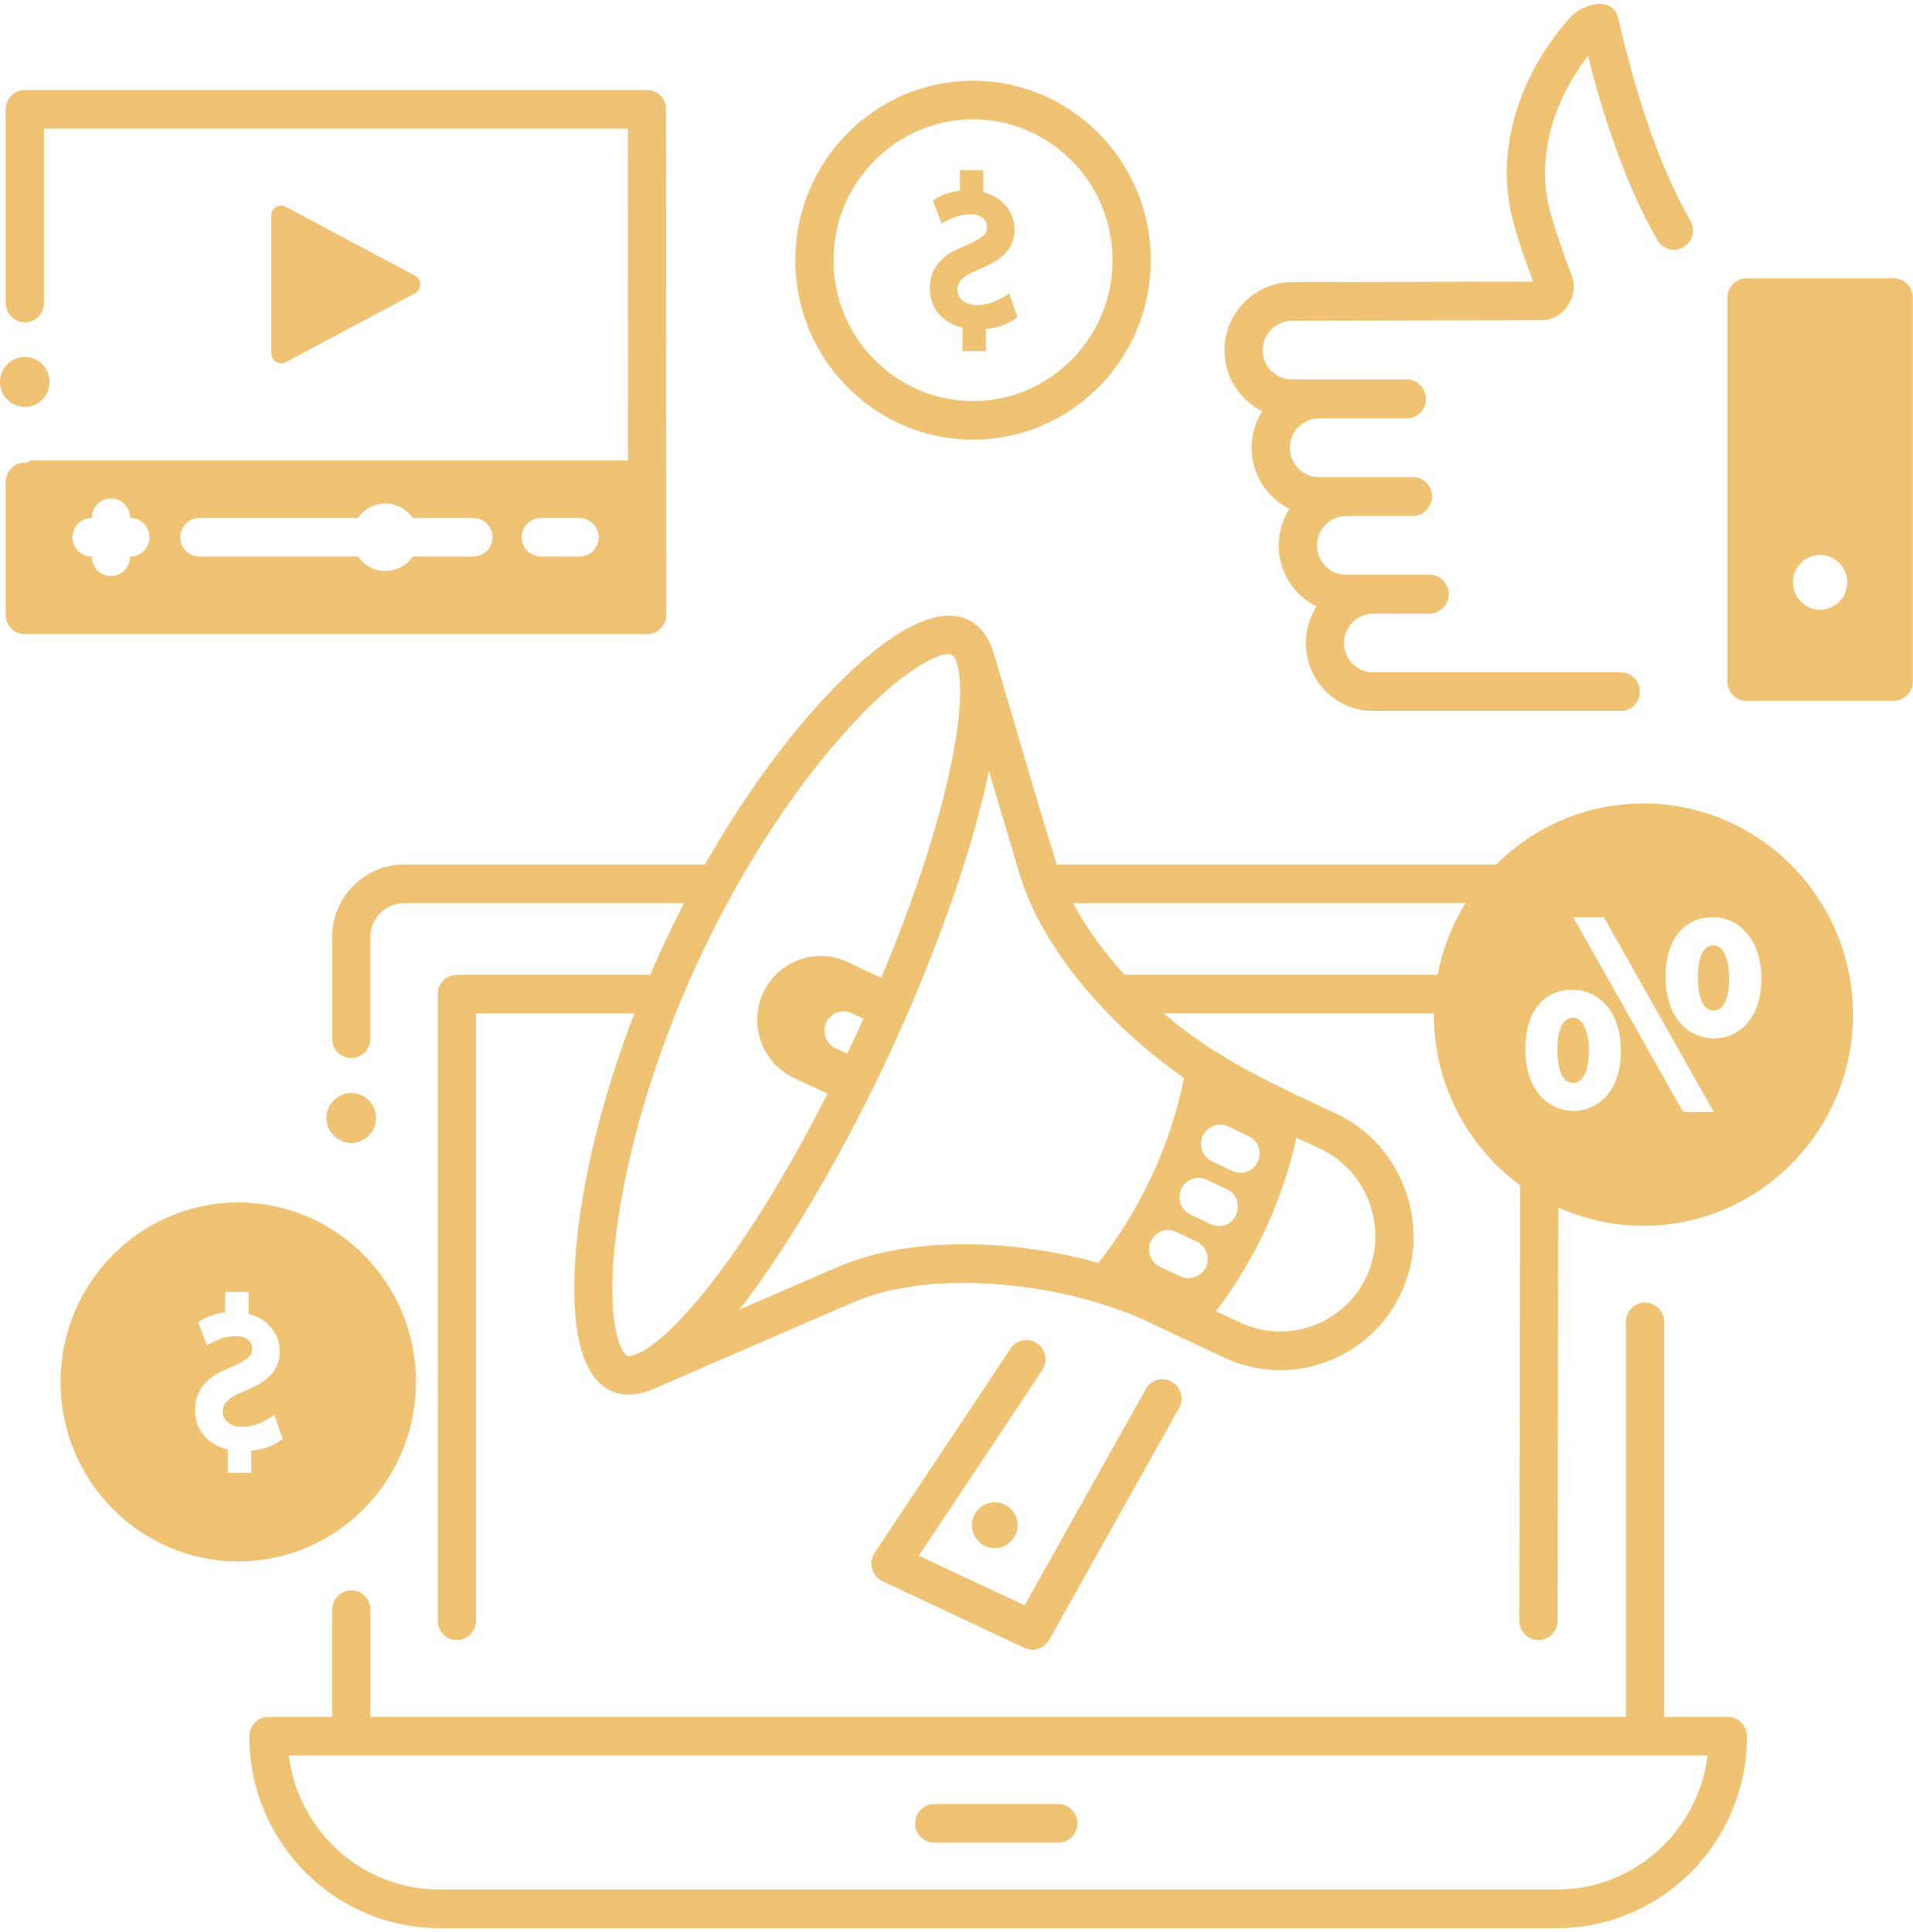
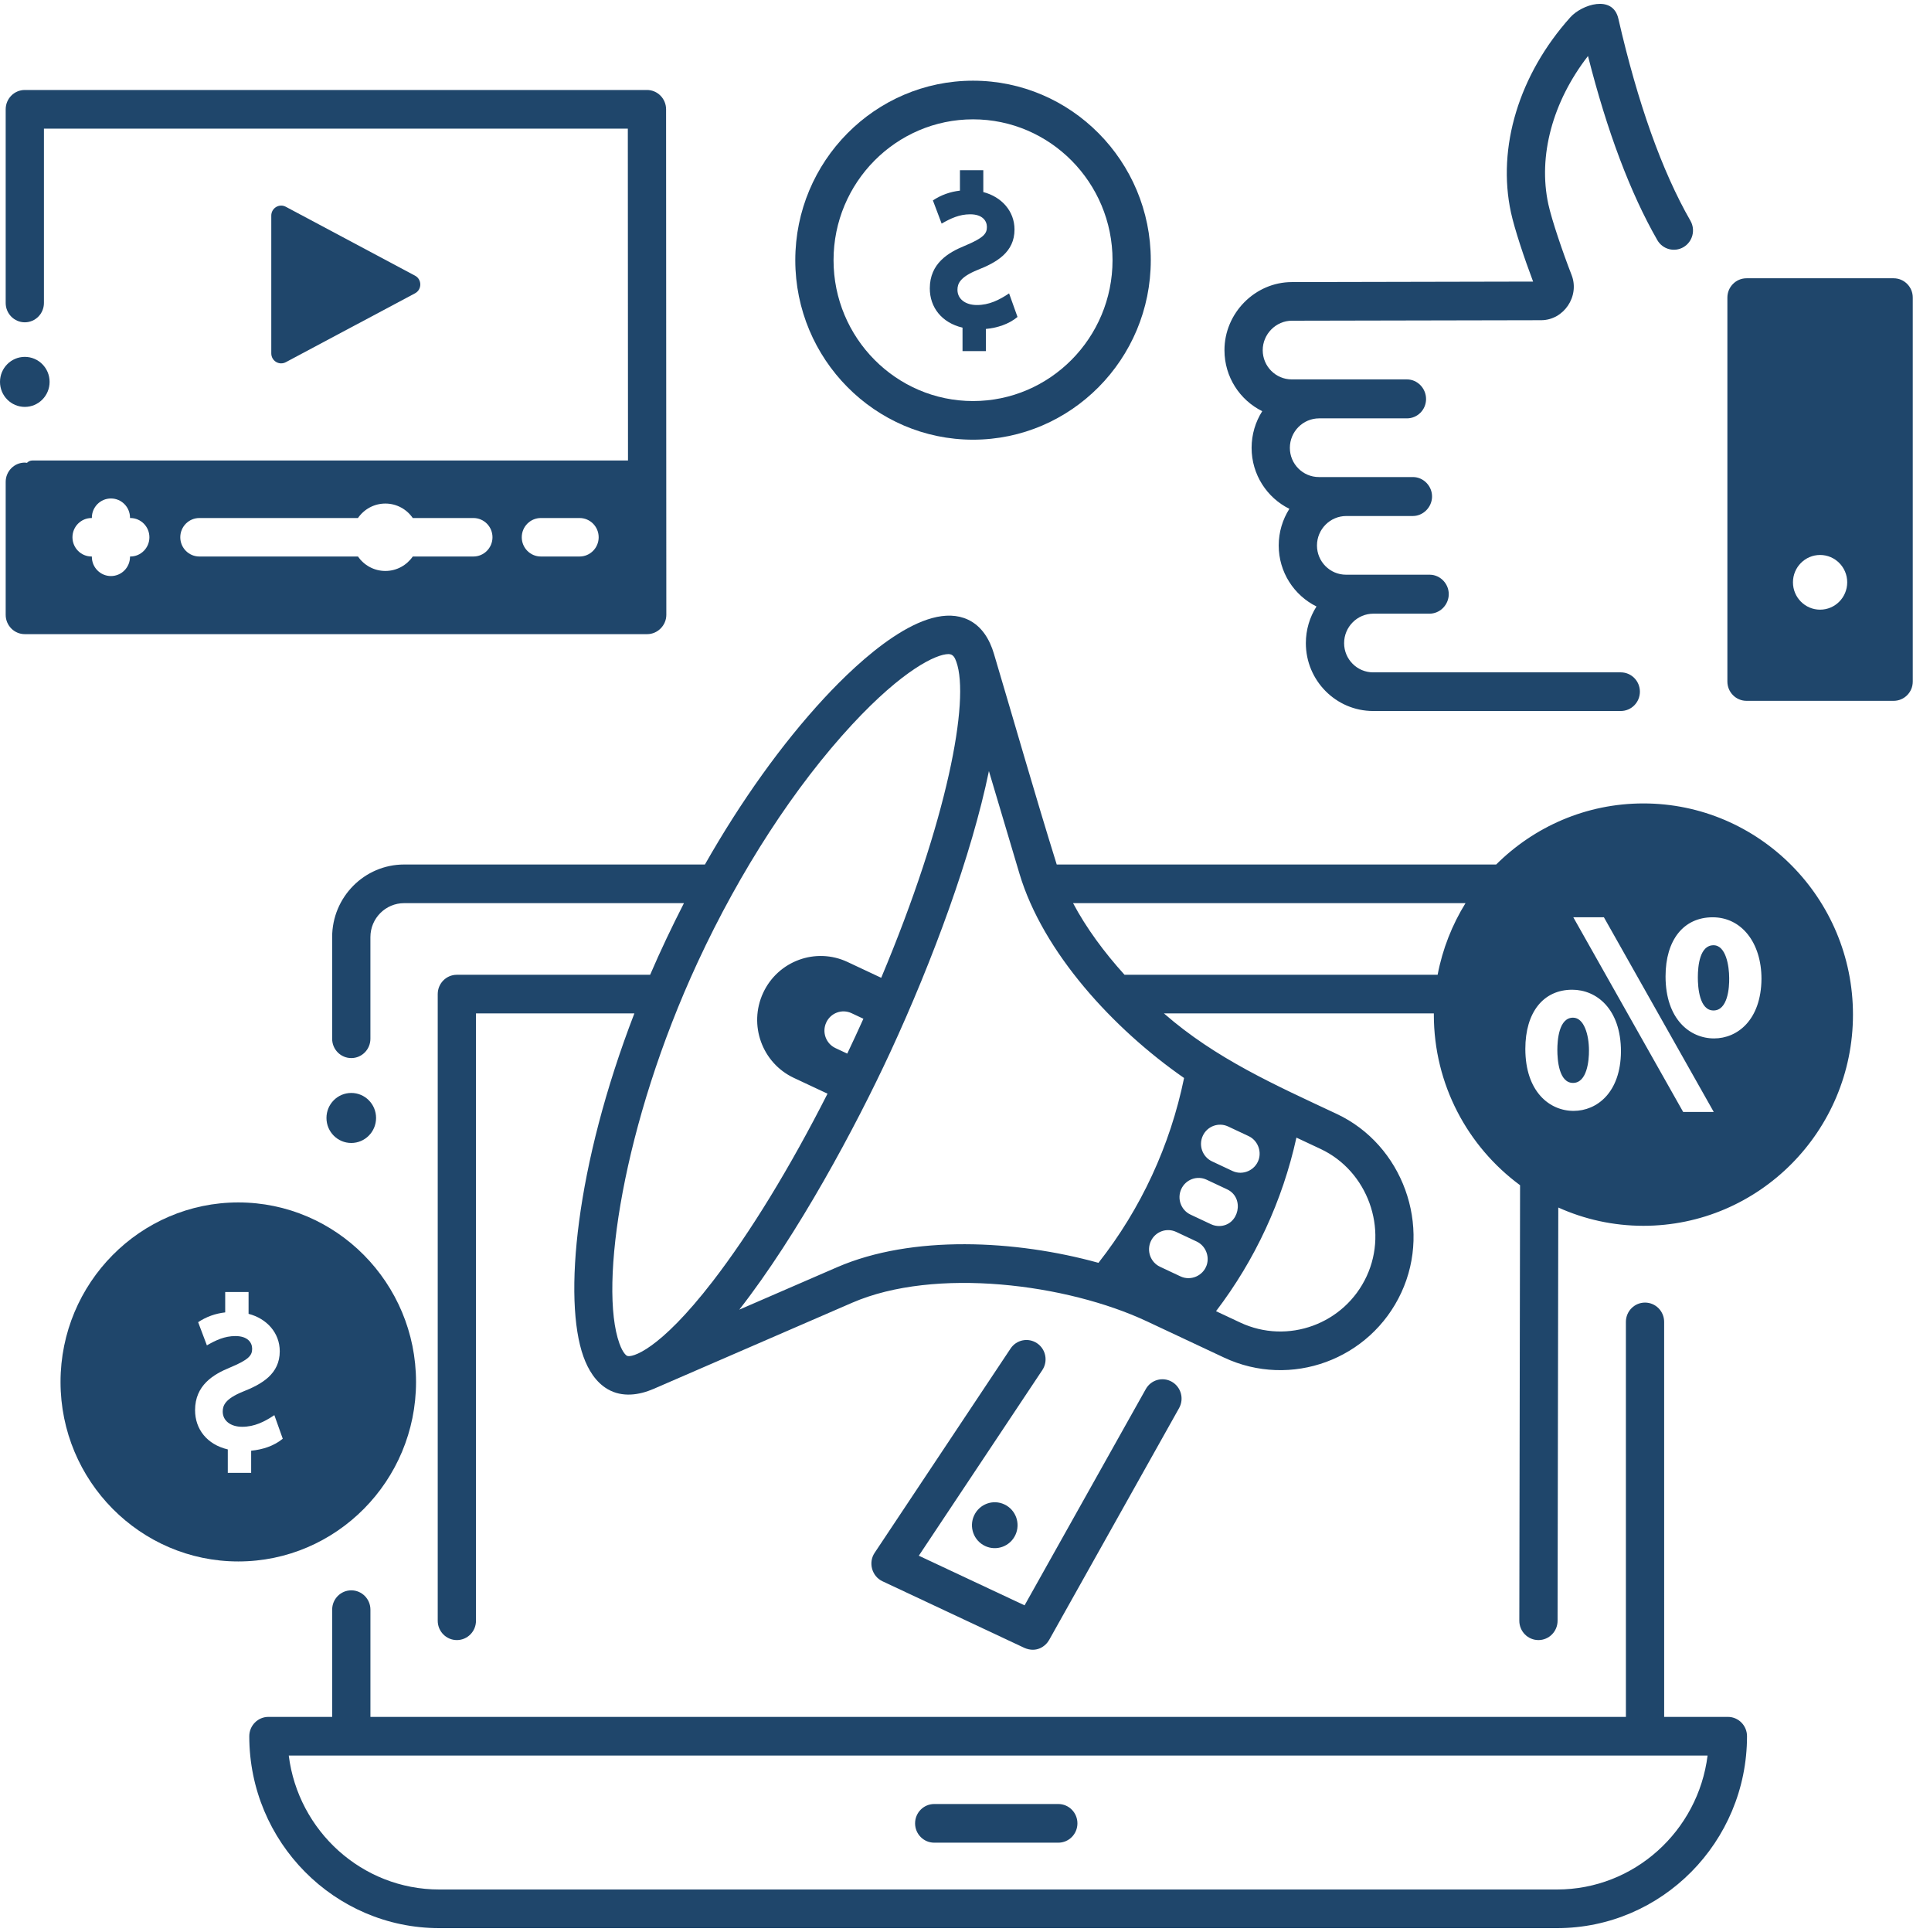
<svg xmlns="http://www.w3.org/2000/svg" width="102" height="103" viewBox="0 0 102 103" fill="none">
-   <path d="M12.707 64.105C17.933 64.105 22.185 68.398 22.185 73.675C22.185 78.952 17.933 83.245 12.707 83.245C7.48 83.245 3.228 78.952 3.228 73.675C3.228 68.398 7.48 64.105 12.707 64.105ZM12.147 77.272V78.522H13.393V77.341C13.996 77.283 14.606 77.093 15.078 76.702L14.63 75.445C14.102 75.799 13.566 76.066 12.913 76.066C12.294 76.066 11.877 75.74 11.877 75.256C11.877 74.932 12.005 74.579 12.946 74.195C13.971 73.791 14.918 73.249 14.918 72.039C14.918 71.057 14.223 70.294 13.255 70.044V68.88H12.009V69.967C11.489 70.026 11.001 70.198 10.566 70.489L11.032 71.725C11.517 71.447 11.977 71.229 12.553 71.229C13.212 71.229 13.446 71.579 13.446 71.906C13.446 72.259 13.274 72.488 12.253 72.912C11.385 73.268 10.402 73.848 10.402 75.179C10.402 76.193 11.04 77.011 12.147 77.272Z" fill="#F0C374" />
-   <path d="M51.888 23.441C57.114 23.441 61.366 19.148 61.366 13.871C61.366 8.595 57.114 4.302 51.888 4.302C46.661 4.302 42.409 8.595 42.409 13.871C42.409 19.148 46.661 23.441 51.888 23.441ZM51.888 6.362C55.989 6.362 59.326 9.73 59.326 13.871C59.326 18.012 55.989 21.381 51.888 21.381C47.786 21.381 44.449 18.012 44.449 13.871C44.449 9.73 47.786 6.362 51.888 6.362Z" fill="#F0C374" />
-   <path d="M51.434 13.109C52.455 12.684 52.627 12.455 52.627 12.102C52.627 11.775 52.392 11.425 51.734 11.425C51.158 11.425 50.697 11.643 50.213 11.921L49.747 10.685C50.182 10.395 50.67 10.222 51.189 10.163V9.076H52.435V10.24C53.404 10.491 54.099 11.253 54.099 12.235C54.099 13.446 53.152 13.988 52.127 14.392C51.185 14.775 51.057 15.128 51.057 15.452C51.057 15.936 51.475 16.262 52.094 16.262C52.746 16.262 53.282 15.995 53.81 15.641L54.259 16.898C53.787 17.289 53.176 17.479 52.573 17.537V18.719H51.327V17.468C50.22 17.207 49.582 16.389 49.582 15.375C49.582 14.044 50.566 13.465 51.434 13.109Z" fill="#F0C374" />
-   <path d="M49.817 98.238H56.434C56.998 98.238 57.454 97.777 57.454 97.208C57.454 96.639 56.998 96.177 56.434 96.177H49.817C49.254 96.177 48.797 96.639 48.797 97.208C48.797 97.777 49.254 98.238 49.817 98.238Z" fill="#F0C374" />
-   <path d="M51.944 80.796C52.227 80.183 52.951 79.918 53.559 80.204C54.168 80.489 54.431 81.217 54.148 81.83C53.864 82.442 53.14 82.707 52.532 82.422C51.923 82.136 51.66 81.408 51.944 80.796Z" fill="#F0C374" />
-   <path d="M55.947 87.428L62.875 75.07C63.153 74.575 62.98 73.947 62.49 73.666C61.999 73.385 61.377 73.56 61.1 74.055L54.636 85.585L48.996 82.939L55.582 73.043C55.896 72.571 55.772 71.931 55.304 71.614C54.837 71.297 54.203 71.422 53.889 71.894L46.637 82.79C46.292 83.308 46.494 84.036 47.054 84.299L54.63 87.855C55.278 88.134 55.761 87.761 55.947 87.428Z" fill="#F0C374" />
-   <path d="M83.882 54.255C84.466 54.255 84.732 55.16 84.732 56.001C84.738 56.529 84.632 57.733 83.882 57.733C83.127 57.733 83.046 56.502 83.046 55.973C83.046 55.456 83.127 54.255 83.882 54.255Z" fill="#F0C374" />
-   <path d="M14.313 91.532H17.713L17.713 85.815C17.713 85.246 18.169 84.785 18.733 84.785C18.733 84.785 18.733 84.785 18.733 84.785C19.296 84.785 19.753 85.246 19.753 85.815L19.753 91.532H86.702L86.701 70.474C86.701 69.905 87.157 69.444 87.721 69.444C88.284 69.444 88.741 69.905 88.741 70.474L88.742 91.532H92.141C92.704 91.532 93.16 91.994 93.16 92.563C93.16 98.204 88.616 102.794 83.029 102.794H23.424C17.838 102.794 13.293 98.204 13.293 92.563C13.293 91.994 13.75 91.532 14.313 91.532ZM23.424 100.734H83.029C87.145 100.734 90.553 97.614 91.057 93.593H15.398C15.901 97.614 19.309 100.734 23.424 100.734Z" fill="#F0C374" />
-   <path d="M21.551 46.089H37.59C39.509 42.711 41.696 39.651 43.953 37.216C45.83 35.192 49.322 31.956 51.62 33.036C52.361 33.384 52.779 34.099 53.004 34.862C54.119 38.604 55.189 42.362 56.35 46.089H79.784C81.804 44.077 84.578 42.833 87.635 42.833C93.797 42.833 98.81 47.883 98.81 54.092C98.81 60.3 93.797 65.351 87.635 65.351C86.019 65.351 84.484 65.001 83.096 64.376L83.058 86.409C83.057 86.977 82.601 87.437 82.038 87.437H82.036C81.473 87.436 81.017 86.974 81.018 86.405L81.058 63.193C81.052 63.188 81.049 63.183 81.046 63.178C78.268 61.127 76.46 57.819 76.46 54.092C76.46 54.071 76.46 54.05 76.46 54.028H62.068C64.83 56.444 68.016 57.853 71.284 59.387C74.791 61.033 76.371 65.361 74.726 68.91C73.069 72.49 68.828 74.045 65.273 72.376L61.154 70.442C56.906 68.449 49.867 67.533 45.441 69.453L34.854 74.045C34.075 74.382 33.182 74.507 32.416 74.067C31.767 73.695 31.363 73.021 31.114 72.33C30.02 69.296 30.691 62.159 33.828 54.028H25.382V86.407C25.382 86.976 24.925 87.437 24.362 87.437C23.798 87.437 23.342 86.976 23.342 86.407V52.998C23.342 52.429 23.798 51.968 24.362 51.968H34.669C35.225 50.673 35.831 49.403 36.472 48.149H21.551C20.559 48.149 19.752 48.961 19.752 49.959L19.752 55.379C19.752 55.947 19.296 56.409 18.733 56.409C18.169 56.409 17.712 55.948 17.712 55.379L17.712 49.96C17.712 47.825 19.434 46.089 21.551 46.089ZM93.931 52.185C93.931 50.252 92.862 48.903 91.33 48.903C89.779 48.903 88.816 50.11 88.816 52.053C88.816 54.338 90.115 55.361 91.402 55.361C92.648 55.361 93.913 54.379 93.931 52.185ZM89.755 59.281H91.386L85.529 48.903H83.897L89.755 59.281ZM83.91 59.224C85.157 59.224 86.422 58.246 86.438 56.061C86.438 53.784 85.132 52.765 83.838 52.765C82.296 52.765 81.339 53.972 81.339 55.916C81.339 58.201 82.63 59.224 83.91 59.224ZM76.662 51.968C76.924 50.59 77.436 49.3 78.149 48.149H57.221C57.922 49.468 58.875 50.764 59.966 51.968H76.662ZM66.583 60.569L65.491 60.056C64.982 59.818 64.376 60.039 64.139 60.553C63.902 61.067 64.123 61.677 64.632 61.916L65.724 62.429C66.266 62.683 66.925 62.398 67.118 61.828C67.282 61.338 67.047 60.786 66.583 60.569ZM66.132 70.507C68.67 71.698 71.696 70.59 72.878 68.037C74.05 65.508 72.922 62.428 70.424 61.255L69.132 60.649C68.392 64.011 66.928 67.171 64.845 69.903L66.132 70.507ZM65.006 65.363C66.07 65.363 66.398 63.858 65.436 63.407L64.344 62.894C63.835 62.655 63.229 62.877 62.992 63.391C62.755 63.905 62.976 64.515 63.485 64.754L64.577 65.267C64.716 65.332 64.862 65.363 65.006 65.363ZM61.861 67.536L62.953 68.049C63.495 68.303 64.154 68.019 64.347 67.448C64.511 66.958 64.276 66.406 63.812 66.189L62.72 65.676C62.211 65.438 61.605 65.659 61.368 66.173C61.131 66.687 61.351 67.297 61.861 67.536ZM44.636 67.56C48.636 65.825 54.16 66.101 58.576 67.325C60.84 64.444 62.403 61.069 63.141 57.471C59.371 54.852 55.612 50.77 54.361 46.571L52.734 41.108C51.813 45.572 49.751 51.181 47.465 56.115C45.63 60.075 42.537 65.837 39.423 69.821L44.636 67.56ZM44.551 55.876L45.18 56.171C45.473 55.555 45.761 54.935 46.041 54.312L45.41 54.016C44.901 53.776 44.296 53.999 44.059 54.513C43.821 55.027 44.042 55.637 44.551 55.876ZM33.031 71.625C33.227 72.171 33.417 72.273 33.438 72.283C33.669 72.394 35.129 72.04 38.006 68.311C40.009 65.715 42.134 62.235 44.128 58.307L42.332 57.465C40.637 56.669 39.904 54.641 40.694 52.934C41.485 51.228 43.5 50.49 45.195 51.286L46.991 52.129C50.525 43.724 51.729 37.312 50.996 35.28C50.918 35.064 50.83 34.871 50.577 34.871C49.928 34.871 48.155 35.699 45.442 38.624C42.392 41.914 39.466 46.415 37.204 51.299C33.209 59.922 31.927 68.564 33.031 71.625Z" fill="#F0C374" />
-   <path d="M91.373 50.393C92.033 50.393 92.209 51.49 92.209 52.139C92.221 52.661 92.131 53.871 91.373 53.871C90.62 53.871 90.538 52.64 90.538 52.11C90.538 51.469 90.647 50.393 91.373 50.393Z" fill="#F0C374" />
-   <path d="M18.732 60.935C18.001 60.935 17.409 60.338 17.409 59.601C17.409 58.865 18.001 58.268 18.732 58.268C19.462 58.268 20.054 58.865 20.054 59.601C20.054 60.338 19.462 60.935 18.732 60.935Z" fill="#F0C374" />
-   <path d="M15.24 19.31L22.131 15.637C22.506 15.438 22.506 14.896 22.131 14.696L15.24 11.023C14.889 10.836 14.466 11.093 14.466 11.494V18.84C14.466 19.241 14.889 19.497 15.24 19.31Z" fill="#F0C374" />
-   <path d="M1.323 17.183C0.759 17.183 0.303 16.721 0.303 16.152V5.828C0.303 5.259 0.759 4.797 1.323 4.797H34.499C35.062 4.797 35.518 5.258 35.519 5.827L35.532 32.777C35.533 33.338 35.068 33.808 34.512 33.808H1.323C0.759 33.808 0.303 33.346 0.303 32.778V25.692C0.303 25.123 0.759 24.662 1.323 24.662C1.363 24.662 1.4 24.67 1.439 24.674C1.512 24.598 1.615 24.55 1.73 24.55H33.488L33.479 6.857H2.343V16.152C2.343 16.721 1.886 17.183 1.323 17.183ZM6.95 27.617H6.933V27.601C6.933 27.034 6.478 26.575 5.916 26.575C5.354 26.575 4.898 27.034 4.898 27.601V27.617H4.882C4.32 27.617 3.864 28.076 3.864 28.643C3.864 29.209 4.32 29.669 4.882 29.669H4.898V29.685C4.898 30.252 5.354 30.711 5.916 30.711C6.478 30.711 6.933 30.252 6.933 29.685V29.669H6.95C7.512 29.669 7.967 29.209 7.967 28.643C7.967 28.076 7.512 27.617 6.95 27.617ZM25.244 27.617H22.011C21.689 27.151 21.155 26.846 20.55 26.846C19.944 26.846 19.41 27.151 19.088 27.617H10.631C10.069 27.617 9.614 28.076 9.614 28.643C9.614 29.209 10.069 29.669 10.631 29.669H19.088C19.41 30.134 19.944 30.439 20.55 30.439C21.155 30.439 21.689 30.134 22.011 29.669H25.244C25.806 29.669 26.262 29.209 26.262 28.643C26.262 28.076 25.806 27.617 25.244 27.617ZM30.906 27.617H28.841C28.279 27.617 27.823 28.076 27.823 28.643C27.823 29.209 28.279 29.669 28.841 29.669H30.906C31.468 29.669 31.924 29.209 31.924 28.643C31.924 28.076 31.468 27.617 30.906 27.617Z" fill="#F0C374" />
-   <path d="M1.323 21.693C0.592 21.693 7.86781e-06 21.096 7.86781e-06 20.359C7.86781e-06 19.623 0.592 19.026 1.323 19.026C2.053 19.026 2.645 19.623 2.645 20.359C2.645 21.096 2.053 21.693 1.323 21.693Z" fill="#F0C374" />
-   <path d="M73.222 37.905H86.428C86.992 37.905 87.448 37.444 87.448 36.875C87.448 36.306 86.992 35.845 86.428 35.845H73.222C72.369 35.845 71.675 35.146 71.675 34.288C71.675 33.421 72.376 32.716 73.238 32.716H76.231C76.751 32.716 77.192 32.306 77.249 31.786C77.316 31.183 76.837 30.639 76.236 30.639H71.775C70.922 30.639 70.228 29.941 70.228 29.083C70.228 28.215 70.93 27.51 71.791 27.51H75.338C75.886 27.51 76.345 27.053 76.364 26.502C76.384 25.928 75.916 25.433 75.347 25.433H70.329C69.476 25.433 68.782 24.735 68.782 23.877C68.782 23.01 69.483 22.304 70.345 22.304H75.025C75.588 22.304 76.045 21.843 76.045 21.274C76.045 20.705 75.588 20.227 75.025 20.227H68.882C68.029 20.227 67.335 19.529 67.335 18.671C67.333 17.813 68.041 17.098 68.89 17.098L82.186 17.071C83.39 17.067 84.247 15.796 83.806 14.661C83.34 13.468 82.749 11.73 82.566 10.889C82.007 8.313 82.795 5.415 84.68 2.986C85.696 6.995 86.937 10.292 88.377 12.801C88.66 13.293 89.283 13.461 89.772 13.176C90.259 12.891 90.425 12.26 90.142 11.768C88.625 9.125 87.332 5.499 86.299 0.993C86.002 -0.302 84.35 0.239 83.738 0.922C81.003 3.969 79.82 7.86 80.573 11.331C80.766 12.219 81.286 13.775 81.753 15.012L68.888 15.039C66.927 15.039 65.289 16.694 65.295 18.675C65.295 20.098 66.118 21.333 67.309 21.921C66.95 22.486 66.742 23.157 66.742 23.877C66.742 25.302 67.564 26.538 68.756 27.127C68.397 27.692 68.188 28.363 68.188 29.082C68.188 30.508 69.011 31.744 70.202 32.333C69.843 32.898 69.635 33.569 69.635 34.288C69.635 36.283 71.244 37.905 73.222 37.905Z" fill="#F0C374" />
-   <path d="M93.133 14.836H100.98C101.543 14.836 102 15.297 102 15.866V36.333C102 36.902 101.543 37.363 100.98 37.363H93.133C92.57 37.363 92.113 36.902 92.113 36.333V15.866C92.113 15.297 92.57 14.836 93.133 14.836ZM98.503 31.045C98.503 30.24 97.855 29.587 97.057 29.587C96.258 29.587 95.61 30.24 95.61 31.045C95.61 31.85 96.258 32.503 97.057 32.503C97.855 32.503 98.503 31.85 98.503 31.045Z" fill="#F0C374" />
+   <g clip-path="url(#clip0_1_891)">
+     <path d="M12.707 64.105C17.933 64.105 22.185 68.398 22.185 73.675C22.185 78.952 17.933 83.245 12.707 83.245C7.48 83.245 3.228 78.952 3.228 73.675C3.228 68.398 7.48 64.105 12.707 64.105ZM12.147 77.272V78.522H13.393V77.341C13.996 77.283 14.606 77.093 15.078 76.702L14.63 75.445C14.102 75.799 13.566 76.066 12.913 76.066C12.294 76.066 11.877 75.74 11.877 75.256C11.877 74.932 12.005 74.579 12.946 74.195C13.971 73.791 14.918 73.249 14.918 72.039C14.918 71.057 14.223 70.294 13.255 70.044V68.88H12.009V69.967C11.489 70.026 11.001 70.198 10.566 70.489L11.032 71.725C11.517 71.447 11.977 71.229 12.553 71.229C13.212 71.229 13.446 71.579 13.446 71.906C13.446 72.259 13.274 72.488 12.253 72.912C11.385 73.268 10.402 73.848 10.402 75.179C10.402 76.193 11.04 77.011 12.147 77.272Z" fill="#1F466B" />
+     <path d="M51.888 23.441C57.114 23.441 61.366 19.148 61.366 13.871C61.366 8.595 57.114 4.302 51.888 4.302C46.661 4.302 42.409 8.595 42.409 13.871C42.409 19.148 46.661 23.441 51.888 23.441ZM51.888 6.362C55.989 6.362 59.326 9.73 59.326 13.871C59.326 18.012 55.989 21.381 51.888 21.381C47.786 21.381 44.449 18.012 44.449 13.871C44.449 9.73 47.786 6.362 51.888 6.362Z" fill="#1F466B" />
+     <path d="M51.434 13.109C52.455 12.684 52.627 12.455 52.627 12.102C52.627 11.775 52.392 11.425 51.734 11.425C51.158 11.425 50.697 11.643 50.213 11.921L49.747 10.685C50.182 10.395 50.67 10.222 51.189 10.163V9.076H52.435V10.24C53.404 10.491 54.099 11.253 54.099 12.235C54.099 13.446 53.152 13.988 52.127 14.392C51.185 14.775 51.057 15.128 51.057 15.452C51.057 15.936 51.475 16.262 52.094 16.262C52.746 16.262 53.282 15.995 53.81 15.641L54.259 16.898C53.787 17.289 53.176 17.479 52.573 17.537V18.719H51.327V17.468C50.22 17.207 49.582 16.389 49.582 15.375C49.582 14.044 50.566 13.465 51.434 13.109Z" fill="#1F466B" />
+     <path d="M49.817 98.238H56.434C56.998 98.238 57.454 97.777 57.454 97.208C57.454 96.639 56.998 96.177 56.434 96.177H49.817C49.254 96.177 48.797 96.639 48.797 97.208C48.797 97.777 49.254 98.238 49.817 98.238Z" fill="#1F466B" />
+     <path d="M51.944 80.796C52.227 80.183 52.951 79.918 53.559 80.204C54.168 80.489 54.431 81.217 54.148 81.83C53.864 82.442 53.14 82.707 52.532 82.422C51.923 82.136 51.66 81.408 51.944 80.796Z" fill="#1F466B" />
+     <path d="M55.947 87.428L62.875 75.07C63.153 74.575 62.98 73.947 62.49 73.666C61.999 73.385 61.377 73.56 61.1 74.055L54.636 85.585L48.996 82.939L55.582 73.043C55.896 72.571 55.772 71.931 55.304 71.614C54.837 71.297 54.203 71.422 53.889 71.894L46.637 82.79C46.292 83.308 46.494 84.036 47.054 84.299L54.63 87.855C55.278 88.134 55.761 87.761 55.947 87.428Z" fill="#1F466B" />
+     <path d="M83.882 54.255C84.466 54.255 84.732 55.16 84.732 56.001C84.738 56.529 84.632 57.733 83.882 57.733C83.127 57.733 83.046 56.502 83.046 55.973C83.046 55.456 83.127 54.255 83.882 54.255Z" fill="#1F466B" />
+     <path d="M14.313 91.532H17.713L17.713 85.815C17.713 85.246 18.169 84.785 18.733 84.785C18.733 84.785 18.733 84.785 18.733 84.785C19.296 84.785 19.753 85.246 19.753 85.815L19.753 91.532H86.702L86.701 70.474C86.701 69.905 87.157 69.444 87.721 69.444C88.284 69.444 88.741 69.905 88.741 70.474L88.742 91.532H92.141C92.704 91.532 93.16 91.994 93.16 92.563C93.16 98.204 88.616 102.794 83.029 102.794H23.424C17.838 102.794 13.293 98.204 13.293 92.563C13.293 91.994 13.75 91.532 14.313 91.532ZM23.424 100.734H83.029C87.145 100.734 90.553 97.614 91.057 93.593H15.398C15.901 97.614 19.309 100.734 23.424 100.734Z" fill="#1F466B" />
+     <path d="M21.551 46.089H37.59C39.509 42.711 41.696 39.651 43.953 37.216C45.83 35.192 49.322 31.956 51.62 33.036C52.361 33.384 52.779 34.099 53.004 34.862C54.118 38.604 55.189 42.362 56.35 46.089H79.784C81.804 44.077 84.578 42.833 87.635 42.833C93.797 42.833 98.81 47.883 98.81 54.092C98.81 60.3 93.797 65.351 87.635 65.351C86.019 65.351 84.484 65.001 83.096 64.376L83.058 86.409C83.057 86.977 82.601 87.437 82.038 87.437H82.036C81.473 87.436 81.017 86.974 81.018 86.405L81.058 63.193C81.052 63.188 81.049 63.183 81.046 63.178C78.268 61.127 76.46 57.819 76.46 54.092C76.46 54.071 76.46 54.05 76.46 54.028H62.068C64.83 56.444 68.016 57.853 71.284 59.387C74.791 61.033 76.371 65.361 74.726 68.91C73.069 72.49 68.828 74.045 65.273 72.376L61.154 70.442C56.906 68.449 49.867 67.533 45.441 69.453L34.854 74.045C34.075 74.382 33.182 74.507 32.416 74.067C31.767 73.695 31.363 73.021 31.114 72.33C30.02 69.296 30.691 62.159 33.828 54.028H25.382V86.407C25.382 86.976 24.925 87.437 24.362 87.437C23.798 87.437 23.342 86.976 23.342 86.407V52.998C23.342 52.429 23.798 51.968 24.362 51.968H34.669C35.225 50.673 35.831 49.403 36.472 48.149H21.551C20.559 48.149 19.752 48.961 19.752 49.959L19.752 55.379C19.752 55.947 19.296 56.409 18.733 56.409C18.169 56.409 17.712 55.948 17.712 55.379L17.712 49.96C17.712 47.825 19.434 46.089 21.551 46.089ZM93.931 52.185C93.931 50.252 92.862 48.903 91.33 48.903C89.779 48.903 88.816 50.11 88.816 52.053C88.816 54.338 90.115 55.361 91.402 55.361C92.648 55.361 93.913 54.379 93.931 52.185ZM89.755 59.281H91.386L85.529 48.903H83.897L89.755 59.281ZM83.91 59.224C85.157 59.224 86.422 58.246 86.438 56.061C86.438 53.784 85.132 52.765 83.838 52.765C82.296 52.765 81.339 53.972 81.339 55.916C81.339 58.201 82.63 59.224 83.91 59.224ZM76.662 51.968C76.924 50.59 77.436 49.3 78.149 48.149H57.221C57.922 49.468 58.875 50.764 59.966 51.968H76.662ZM66.583 60.569L65.491 60.056C64.982 59.818 64.376 60.039 64.139 60.553C63.902 61.067 64.123 61.677 64.632 61.916L65.724 62.429C66.266 62.683 66.925 62.398 67.118 61.828C67.282 61.338 67.047 60.786 66.583 60.569ZM66.132 70.507C68.67 71.698 71.696 70.59 72.878 68.037C74.05 65.508 72.922 62.428 70.424 61.255L69.132 60.649C68.392 64.011 66.928 67.171 64.845 69.903L66.132 70.507ZM65.006 65.363C66.07 65.363 66.398 63.858 65.436 63.407L64.344 62.894C63.835 62.655 63.229 62.877 62.992 63.391C62.755 63.905 62.976 64.515 63.485 64.754L64.577 65.267C64.716 65.332 64.862 65.363 65.006 65.363ZM61.861 67.536L62.953 68.049C63.495 68.303 64.154 68.019 64.347 67.448C64.511 66.958 64.276 66.406 63.812 66.189L62.72 65.676C62.211 65.438 61.605 65.659 61.368 66.173C61.131 66.687 61.351 67.297 61.861 67.536ZM44.636 67.56C48.636 65.825 54.16 66.101 58.576 67.325C60.84 64.444 62.403 61.069 63.141 57.471C59.371 54.852 55.612 50.77 54.361 46.571L52.734 41.108C51.813 45.572 49.751 51.181 47.465 56.115C45.63 60.075 42.537 65.837 39.423 69.821L44.636 67.56ZM44.551 55.876L45.18 56.171C45.473 55.555 45.761 54.935 46.041 54.312L45.41 54.016C44.901 53.776 44.296 53.999 44.059 54.513C43.821 55.027 44.042 55.637 44.551 55.876ZM33.031 71.625C33.227 72.171 33.417 72.273 33.438 72.283C33.669 72.394 35.129 72.04 38.006 68.311C40.009 65.715 42.134 62.235 44.128 58.307L42.332 57.465C40.637 56.669 39.904 54.641 40.694 52.934C41.485 51.228 43.5 50.49 45.195 51.286L46.991 52.129C50.525 43.724 51.729 37.312 50.996 35.28C50.918 35.064 50.83 34.871 50.577 34.871C49.928 34.871 48.155 35.699 45.442 38.624C42.392 41.914 39.466 46.415 37.204 51.299C33.209 59.922 31.927 68.564 33.031 71.625Z" fill="#1F466B" />
+     <path d="M91.373 50.393C92.033 50.393 92.209 51.49 92.209 52.139C92.221 52.661 92.131 53.871 91.373 53.871C90.62 53.871 90.538 52.64 90.538 52.11C90.538 51.469 90.647 50.393 91.373 50.393Z" fill="#1F466B" />
+     <path d="M18.732 60.935C18.001 60.935 17.409 60.338 17.409 59.601C17.409 58.865 18.001 58.268 18.732 58.268C19.462 58.268 20.054 58.865 20.054 59.601C20.054 60.338 19.462 60.935 18.732 60.935Z" fill="#1F466B" />
+     <path d="M15.24 19.31L22.131 15.637C22.506 15.438 22.506 14.896 22.131 14.696L15.24 11.023C14.889 10.836 14.466 11.093 14.466 11.494V18.84C14.466 19.241 14.889 19.497 15.24 19.31Z" fill="#1F466B" />
+     <path d="M1.323 17.183C0.759 17.183 0.303 16.721 0.303 16.152V5.828C0.303 5.259 0.759 4.797 1.323 4.797H34.499C35.062 4.797 35.518 5.258 35.519 5.827L35.532 32.777C35.533 33.338 35.068 33.808 34.512 33.808H1.323C0.759 33.808 0.303 33.346 0.303 32.778V25.692C0.303 25.123 0.759 24.662 1.323 24.662C1.363 24.662 1.4 24.67 1.439 24.674C1.512 24.598 1.615 24.55 1.73 24.55H33.488L33.479 6.857H2.343V16.152C2.343 16.721 1.886 17.183 1.323 17.183ZM6.95 27.617H6.933V27.601C6.933 27.034 6.478 26.575 5.916 26.575C5.354 26.575 4.898 27.034 4.898 27.601V27.617H4.882C4.32 27.617 3.864 28.076 3.864 28.643C3.864 29.209 4.32 29.669 4.882 29.669H4.898V29.685C4.898 30.252 5.354 30.711 5.916 30.711C6.478 30.711 6.933 30.252 6.933 29.685V29.669H6.95C7.512 29.669 7.967 29.209 7.967 28.643C7.967 28.076 7.512 27.617 6.95 27.617ZM25.244 27.617H22.011C21.689 27.151 21.155 26.846 20.55 26.846C19.944 26.846 19.41 27.151 19.088 27.617H10.631C10.069 27.617 9.614 28.076 9.614 28.643C9.614 29.209 10.069 29.669 10.631 29.669H19.088C19.41 30.134 19.944 30.439 20.55 30.439C21.155 30.439 21.689 30.134 22.011 29.669H25.244C25.806 29.669 26.262 29.209 26.262 28.643C26.262 28.076 25.806 27.617 25.244 27.617ZM30.906 27.617H28.841C28.279 27.617 27.823 28.076 27.823 28.643C27.823 29.209 28.279 29.669 28.841 29.669H30.906C31.468 29.669 31.924 29.209 31.924 28.643C31.924 28.076 31.468 27.617 30.906 27.617Z" fill="#1F466B" />
+     <path d="M1.323 21.693C0.592 21.693 7.86781e-06 21.096 7.86781e-06 20.359C7.86781e-06 19.623 0.592 19.026 1.323 19.026C2.053 19.026 2.645 19.623 2.645 20.359C2.645 21.096 2.053 21.693 1.323 21.693Z" fill="#1F466B" />
+     <path d="M73.222 37.905H86.428C86.992 37.905 87.448 37.444 87.448 36.875C87.448 36.306 86.992 35.845 86.428 35.845H73.222C72.369 35.845 71.675 35.146 71.675 34.288C71.675 33.421 72.376 32.716 73.238 32.716H76.231C76.751 32.716 77.192 32.306 77.249 31.786C77.316 31.183 76.837 30.639 76.236 30.639H71.775C70.922 30.639 70.228 29.941 70.228 29.083C70.228 28.215 70.93 27.51 71.791 27.51H75.338C75.886 27.51 76.345 27.053 76.364 26.502C76.384 25.928 75.916 25.433 75.347 25.433H70.329C69.476 25.433 68.782 24.735 68.782 23.877C68.782 23.01 69.483 22.304 70.345 22.304H75.025C75.588 22.304 76.045 21.843 76.045 21.274C76.045 20.705 75.588 20.227 75.025 20.227H68.882C68.029 20.227 67.335 19.529 67.335 18.671C67.333 17.813 68.041 17.098 68.89 17.098L82.186 17.071C83.39 17.067 84.247 15.796 83.806 14.661C83.34 13.468 82.749 11.73 82.566 10.889C82.007 8.313 82.795 5.415 84.68 2.986C85.696 6.995 86.937 10.292 88.377 12.801C88.66 13.293 89.283 13.461 89.772 13.176C90.259 12.891 90.425 12.26 90.142 11.768C88.625 9.125 87.332 5.499 86.299 0.993C86.002 -0.302 84.35 0.239 83.738 0.922C81.003 3.969 79.82 7.86 80.573 11.331C80.766 12.219 81.286 13.775 81.753 15.012L68.888 15.039C66.927 15.039 65.289 16.694 65.295 18.675C65.295 20.098 66.118 21.333 67.309 21.921C66.95 22.486 66.742 23.157 66.742 23.877C66.742 25.302 67.564 26.538 68.756 27.127C68.397 27.692 68.188 28.363 68.188 29.082C68.188 30.508 69.011 31.744 70.202 32.333C69.843 32.898 69.635 33.569 69.635 34.288C69.635 36.283 71.244 37.905 73.222 37.905Z" fill="#1F466B" />
+     <path d="M93.133 14.836H100.98C101.543 14.836 102 15.297 102 15.866V36.333C102 36.902 101.543 37.363 100.98 37.363H93.133C92.57 37.363 92.113 36.902 92.113 36.333V15.866C92.113 15.297 92.57 14.836 93.133 14.836ZM98.503 31.045C98.503 30.24 97.855 29.587 97.057 29.587C96.258 29.587 95.61 30.24 95.61 31.045C95.61 31.85 96.258 32.503 97.057 32.503C97.855 32.503 98.503 31.85 98.503 31.045Z" fill="#1F466B" />
+   </g>
+   <defs>
+     <clipPath id="clip0_1_891">
+       <rect width="102" height="103" fill="#1F466B" transform="matrix(-1 0 0 1 102 0)" />
+     </clipPath>
+   </defs>
</svg>
